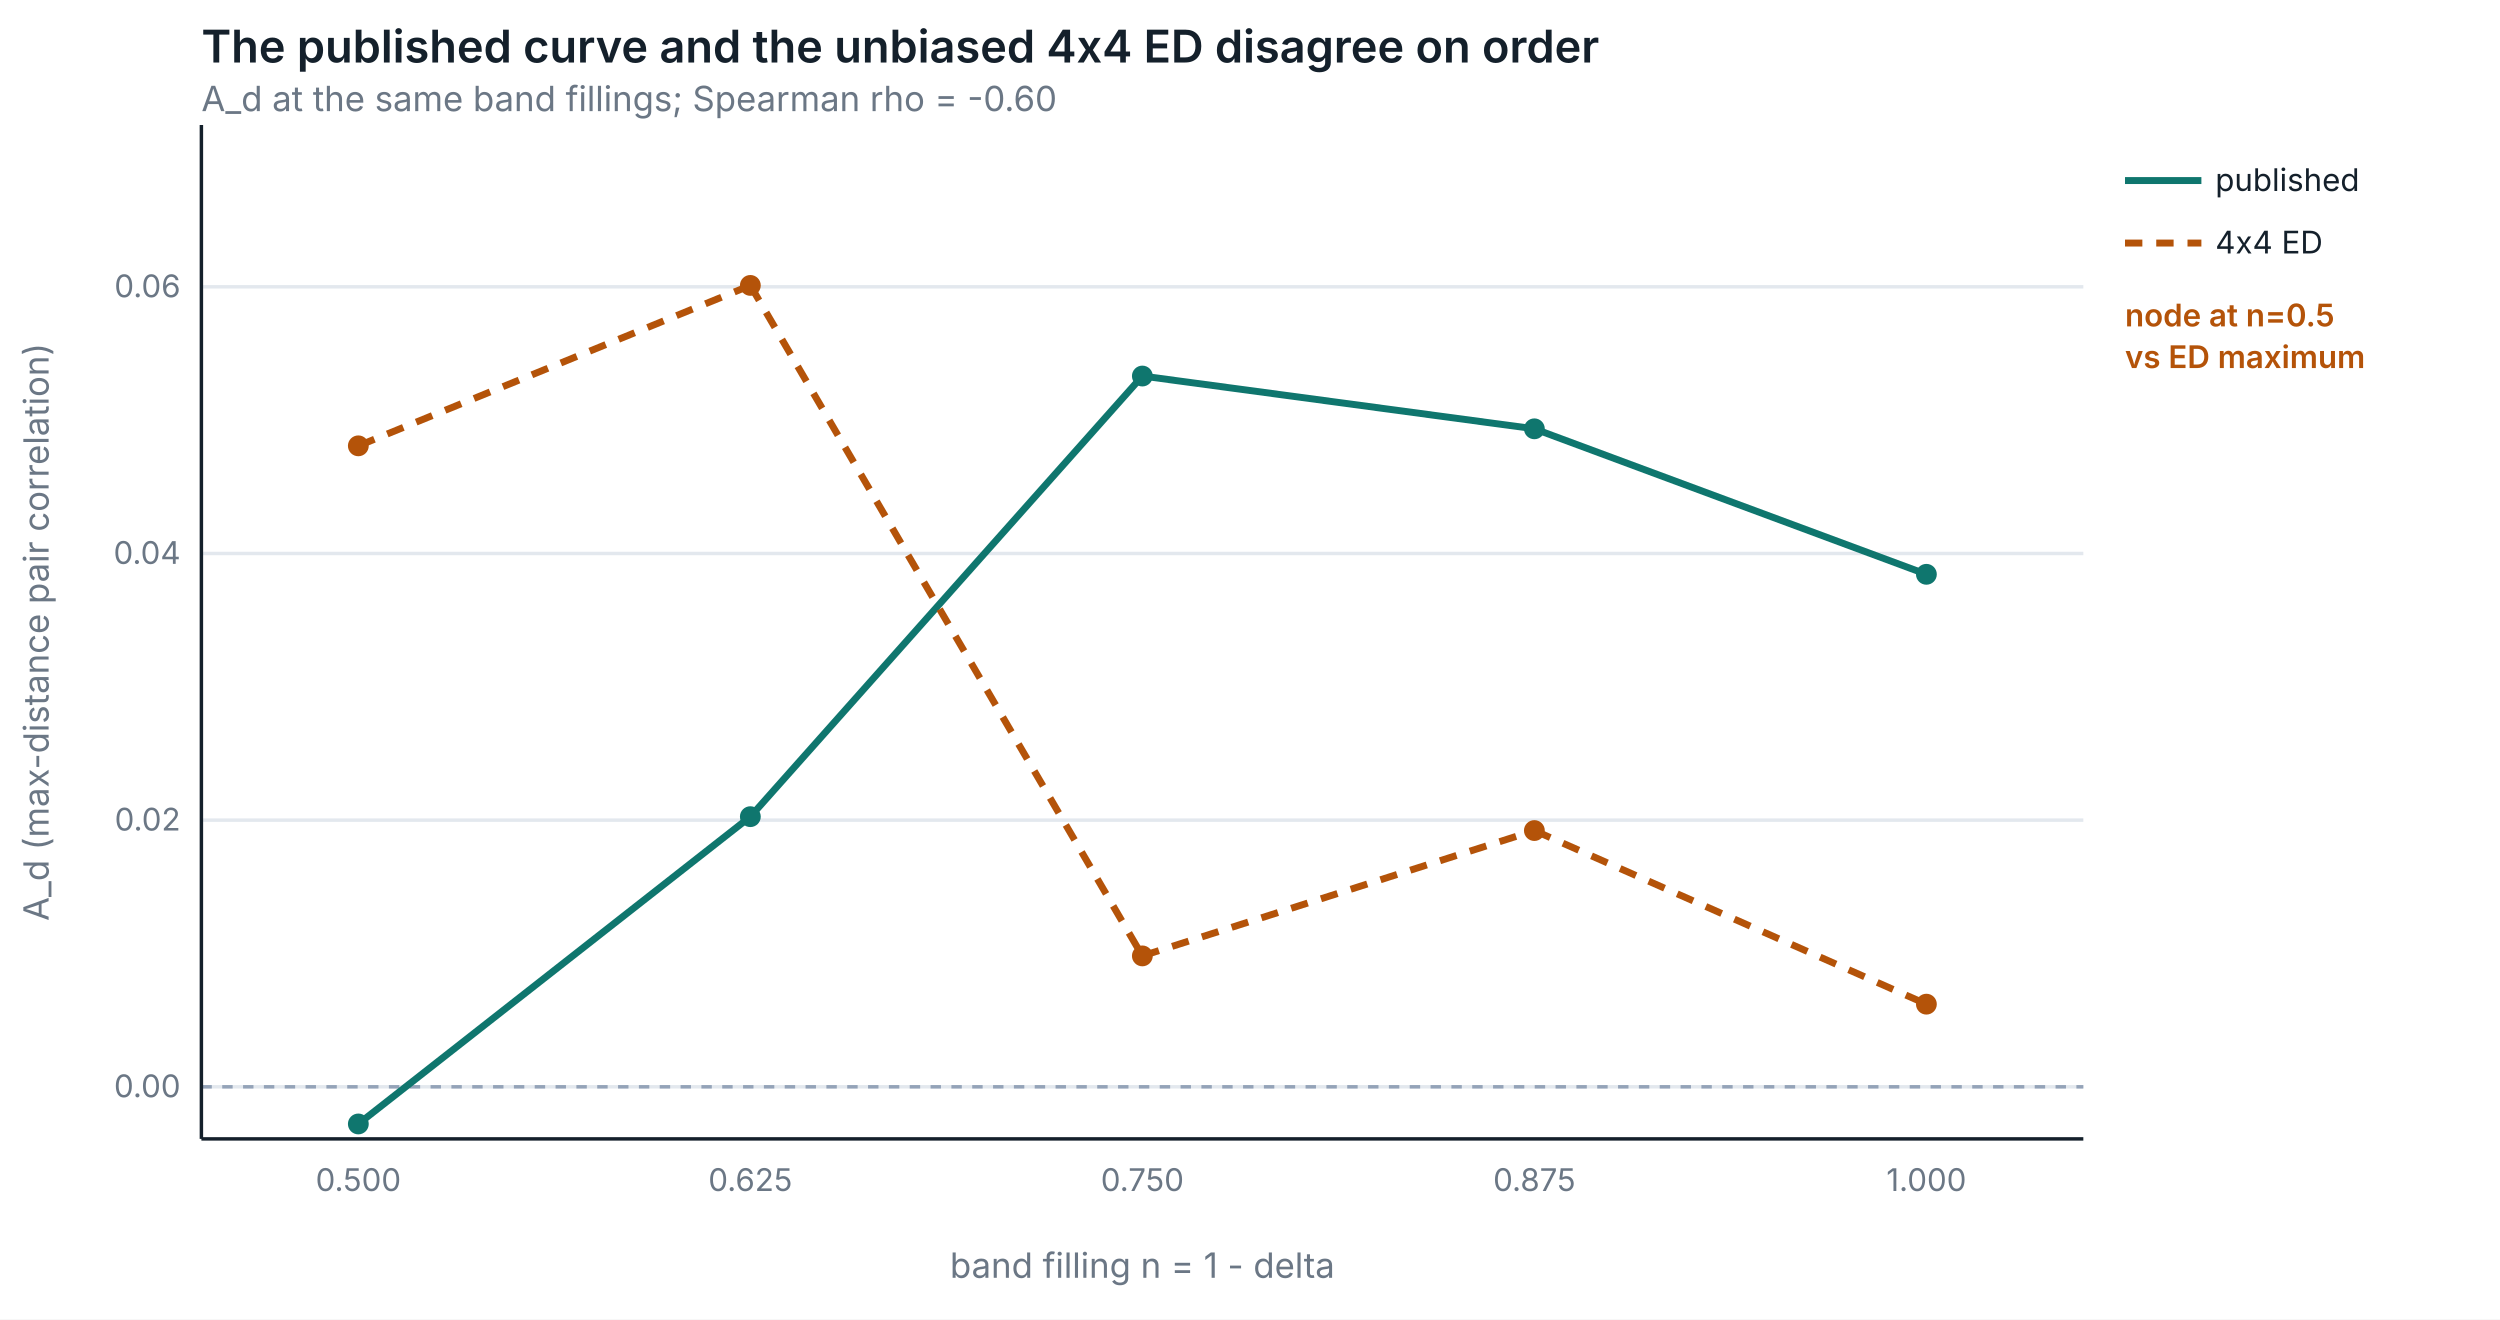
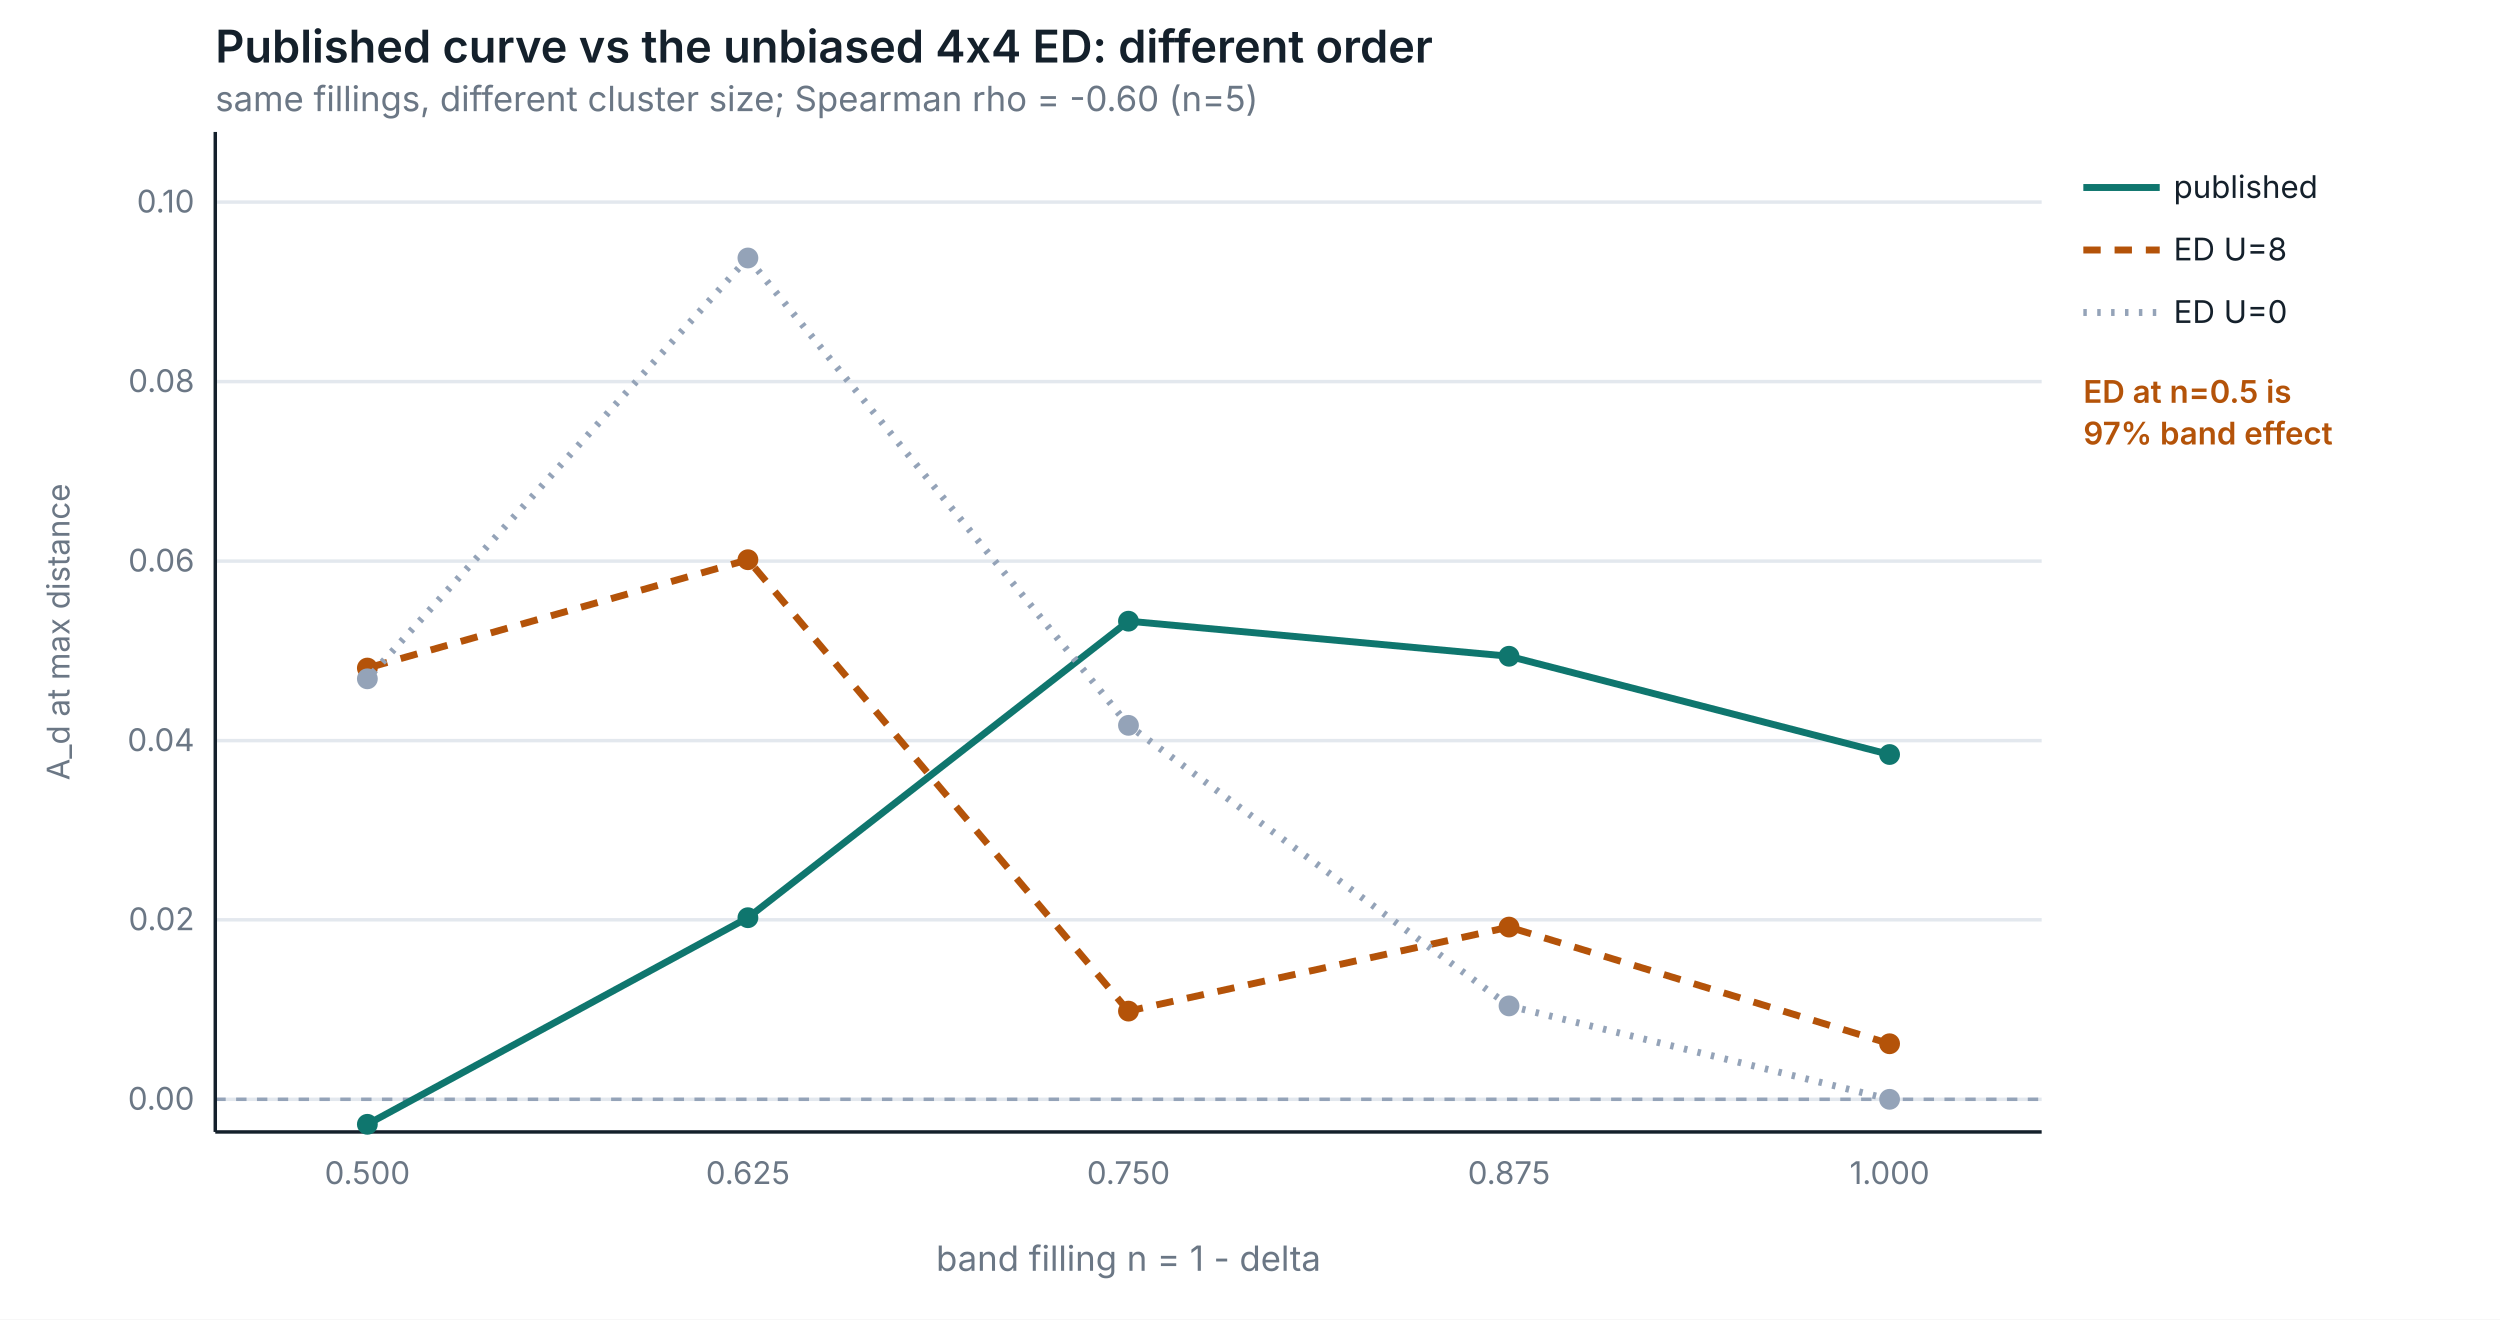
<svg xmlns="http://www.w3.org/2000/svg" viewBox="0 0 720 380" width="720" height="380" role="img">
  <rect width="100%" height="100%" fill="#ffffff" />
-   <text x="58.0" y="18.0" font-size="13" fill="#14202b" text-anchor="start" font-weight="600" font-family="Inter,Segoe UI,Helvetica,Arial,sans-serif">The published curve and the unbiased 4x4 ED disagree on order</text>
-   <text x="58.0" y="32.0" font-size="10" fill="#6b7785" text-anchor="start" font-weight="400" font-family="Inter,Segoe UI,Helvetica,Arial,sans-serif">A_d at the same band fillings; Spearman rho = -0.60</text>
-   <line x1="58.0" y1="313.0" x2="600.0" y2="313.0" stroke="#e3e8ee" stroke-width="1" />
-   <text x="52.0" y="316.0" font-size="9" fill="#6b7785" text-anchor="end" font-weight="400" font-family="Inter,Segoe UI,Helvetica,Arial,sans-serif">0.00</text>
-   <line x1="58.0" y1="236.2" x2="600.0" y2="236.2" stroke="#e3e8ee" stroke-width="1" />
-   <text x="52.0" y="239.2" font-size="9" fill="#6b7785" text-anchor="end" font-weight="400" font-family="Inter,Segoe UI,Helvetica,Arial,sans-serif">0.02</text>
-   <line x1="58.0" y1="159.4" x2="600.0" y2="159.4" stroke="#e3e8ee" stroke-width="1" />
-   <text x="52.0" y="162.4" font-size="9" fill="#6b7785" text-anchor="end" font-weight="400" font-family="Inter,Segoe UI,Helvetica,Arial,sans-serif">0.04</text>
-   <line x1="58.0" y1="82.6" x2="600.0" y2="82.6" stroke="#e3e8ee" stroke-width="1" />
-   <text x="52.0" y="85.6" font-size="9" fill="#6b7785" text-anchor="end" font-weight="400" font-family="Inter,Segoe UI,Helvetica,Arial,sans-serif">0.06</text>
-   <line x1="58.0" y1="313.0" x2="600.0" y2="313.0" stroke="#94a3b8" stroke-width="1" stroke-dasharray="3 3" />
-   <line x1="58.0" y1="328.0" x2="600.0" y2="328.0" stroke="#14202b" stroke-width="1" />
-   <line x1="58.0" y1="36.0" x2="58.0" y2="328.0" stroke="#14202b" stroke-width="1" />
-   <text x="103.2" y="343.0" font-size="9" fill="#6b7785" text-anchor="middle" font-weight="400" font-family="Inter,Segoe UI,Helvetica,Arial,sans-serif">0.500</text>
-   <text x="216.1" y="343.0" font-size="9" fill="#6b7785" text-anchor="middle" font-weight="400" font-family="Inter,Segoe UI,Helvetica,Arial,sans-serif">0.625</text>
-   <text x="329.0" y="343.0" font-size="9" fill="#6b7785" text-anchor="middle" font-weight="400" font-family="Inter,Segoe UI,Helvetica,Arial,sans-serif">0.750</text>
-   <text x="441.9" y="343.0" font-size="9" fill="#6b7785" text-anchor="middle" font-weight="400" font-family="Inter,Segoe UI,Helvetica,Arial,sans-serif">0.875</text>
-   <text x="554.8" y="343.0" font-size="9" fill="#6b7785" text-anchor="middle" font-weight="400" font-family="Inter,Segoe UI,Helvetica,Arial,sans-serif">1.000</text>
-   <text x="329.0" y="368.0" font-size="10" fill="#6b7785" text-anchor="middle" font-weight="400" font-family="Inter,Segoe UI,Helvetica,Arial,sans-serif">band filling  n = 1 - delta</text>
-   <g transform="translate(14,182) rotate(-90)">
-     <text x="0.0" y="0.0" font-size="10" fill="#6b7785" text-anchor="middle" font-weight="400" font-family="Inter,Segoe UI,Helvetica,Arial,sans-serif">A_d (max-distance pair correlation)</text>
+   <text x="62.0" y="18.0" font-size="13" fill="#14202b" text-anchor="start" font-weight="600" font-family="Inter,Segoe UI,Helvetica,Arial,sans-serif">Published curve vs the unbiased 4x4 ED: different order</text>
+   <text x="62.0" y="32.0" font-size="10" fill="#6b7785" text-anchor="start" font-weight="400" font-family="Inter,Segoe UI,Helvetica,Arial,sans-serif">same fillings, different cluster size; Spearman rho = -0.60 (n=5)</text>
+   <line x1="62.0" y1="316.6" x2="588.0" y2="316.6" stroke="#e3e8ee" stroke-width="1" />
+   <text x="56.0" y="319.6" font-size="9" fill="#6b7785" text-anchor="end" font-weight="400" font-family="Inter,Segoe UI,Helvetica,Arial,sans-serif">0.00</text>
+   <line x1="62.0" y1="264.9" x2="588.0" y2="264.9" stroke="#e3e8ee" stroke-width="1" />
+   <text x="56.0" y="267.9" font-size="9" fill="#6b7785" text-anchor="end" font-weight="400" font-family="Inter,Segoe UI,Helvetica,Arial,sans-serif">0.02</text>
+   <line x1="62.0" y1="213.3" x2="588.0" y2="213.3" stroke="#e3e8ee" stroke-width="1" />
+   <text x="56.0" y="216.3" font-size="9" fill="#6b7785" text-anchor="end" font-weight="400" font-family="Inter,Segoe UI,Helvetica,Arial,sans-serif">0.04</text>
+   <line x1="62.0" y1="161.6" x2="588.0" y2="161.6" stroke="#e3e8ee" stroke-width="1" />
+   <text x="56.0" y="164.6" font-size="9" fill="#6b7785" text-anchor="end" font-weight="400" font-family="Inter,Segoe UI,Helvetica,Arial,sans-serif">0.06</text>
+   <line x1="62.0" y1="109.9" x2="588.0" y2="109.9" stroke="#e3e8ee" stroke-width="1" />
+   <text x="56.0" y="112.9" font-size="9" fill="#6b7785" text-anchor="end" font-weight="400" font-family="Inter,Segoe UI,Helvetica,Arial,sans-serif">0.08</text>
+   <line x1="62.0" y1="58.2" x2="588.0" y2="58.2" stroke="#e3e8ee" stroke-width="1" />
+   <text x="56.0" y="61.2" font-size="9" fill="#6b7785" text-anchor="end" font-weight="400" font-family="Inter,Segoe UI,Helvetica,Arial,sans-serif">0.10</text>
+   <line x1="62.0" y1="316.6" x2="588.0" y2="316.6" stroke="#94a3b8" stroke-width="1" stroke-dasharray="3 3" />
+   <line x1="62.0" y1="326.0" x2="588.0" y2="326.0" stroke="#14202b" stroke-width="1" />
+   <line x1="62.0" y1="38.0" x2="62.0" y2="326.0" stroke="#14202b" stroke-width="1" />
+   <text x="544.2" y="341.0" font-size="9" fill="#6b7785" text-anchor="middle" font-weight="400" font-family="Inter,Segoe UI,Helvetica,Arial,sans-serif">1.000</text>
+   <text x="434.6" y="341.0" font-size="9" fill="#6b7785" text-anchor="middle" font-weight="400" font-family="Inter,Segoe UI,Helvetica,Arial,sans-serif">0.875</text>
+   <text x="325.0" y="341.0" font-size="9" fill="#6b7785" text-anchor="middle" font-weight="400" font-family="Inter,Segoe UI,Helvetica,Arial,sans-serif">0.750</text>
+   <text x="215.4" y="341.0" font-size="9" fill="#6b7785" text-anchor="middle" font-weight="400" font-family="Inter,Segoe UI,Helvetica,Arial,sans-serif">0.625</text>
+   <text x="105.8" y="341.0" font-size="9" fill="#6b7785" text-anchor="middle" font-weight="400" font-family="Inter,Segoe UI,Helvetica,Arial,sans-serif">0.500</text>
+   <text x="325.0" y="366.0" font-size="10" fill="#6b7785" text-anchor="middle" font-weight="400" font-family="Inter,Segoe UI,Helvetica,Arial,sans-serif">band filling  n = 1 - delta</text>
+   <g transform="translate(20,182) rotate(-90)">
+     <text x="0.0" y="0.0" font-size="9" fill="#6b7785" text-anchor="middle" font-weight="400" font-family="Inter,Segoe UI,Helvetica,Arial,sans-serif">A_d at max distance</text>
  </g>
-   <line x1="103.2" y1="323.7" x2="216.1" y2="235.2" stroke="#0f766e" stroke-width="2" />
-   <line x1="216.1" y1="235.2" x2="329.0" y2="108.3" stroke="#0f766e" stroke-width="2" />
-   <line x1="329.0" y1="108.3" x2="441.9" y2="123.5" stroke="#0f766e" stroke-width="2" />
-   <line x1="441.9" y1="123.5" x2="554.8" y2="165.4" stroke="#0f766e" stroke-width="2" />
-   <circle cx="103.2" cy="323.7" r="3" fill="#0f766e" />
-   <circle cx="216.1" cy="235.2" r="3" fill="#0f766e" />
-   <circle cx="329.0" cy="108.3" r="3" fill="#0f766e" />
-   <circle cx="441.9" cy="123.5" r="3" fill="#0f766e" />
-   <circle cx="554.8" cy="165.4" r="3" fill="#0f766e" />
-   <line x1="103.2" y1="128.4" x2="216.1" y2="82.2" stroke="#b45309" stroke-width="2" stroke-dasharray="5 4" />
-   <line x1="216.1" y1="82.2" x2="329.0" y2="275.3" stroke="#b45309" stroke-width="2" stroke-dasharray="5 4" />
-   <line x1="329.0" y1="275.3" x2="441.9" y2="239.2" stroke="#b45309" stroke-width="2" stroke-dasharray="5 4" />
-   <line x1="441.9" y1="239.2" x2="554.8" y2="289.2" stroke="#b45309" stroke-width="2" stroke-dasharray="5 4" />
-   <circle cx="103.2" cy="128.4" r="3" fill="#b45309" />
-   <circle cx="216.1" cy="82.2" r="3" fill="#b45309" />
-   <circle cx="329.0" cy="275.3" r="3" fill="#b45309" />
-   <circle cx="441.9" cy="239.2" r="3" fill="#b45309" />
-   <circle cx="554.8" cy="289.2" r="3" fill="#b45309" />
-   <line x1="612.0" y1="52.0" x2="634.0" y2="52.0" stroke="#0f766e" stroke-width="2" />
-   <text x="638.0" y="55.0" font-size="9" fill="#14202b" text-anchor="start" font-weight="400" font-family="Inter,Segoe UI,Helvetica,Arial,sans-serif">published</text>
-   <line x1="612.0" y1="70.0" x2="634.0" y2="70.0" stroke="#b45309" stroke-width="2" stroke-dasharray="5 4" />
-   <text x="638.0" y="73.0" font-size="9" fill="#14202b" text-anchor="start" font-weight="400" font-family="Inter,Segoe UI,Helvetica,Arial,sans-serif">4x4 ED</text>
-   <text x="612.0" y="94.0" font-size="9" fill="#b45309" text-anchor="start" font-weight="600" font-family="Inter,Segoe UI,Helvetica,Arial,sans-serif">node at n=0.5</text>
-   <text x="612.0" y="106.0" font-size="9" fill="#b45309" text-anchor="start" font-weight="600" font-family="Inter,Segoe UI,Helvetica,Arial,sans-serif">vs ED maximum</text>
+   <line x1="544.2" y1="217.3" x2="434.6" y2="189.0" stroke="#0f766e" stroke-width="2" />
+   <line x1="434.6" y1="189.0" x2="325.0" y2="178.9" stroke="#0f766e" stroke-width="2" />
+   <line x1="325.0" y1="178.9" x2="215.4" y2="264.3" stroke="#0f766e" stroke-width="2" />
+   <line x1="215.4" y1="264.3" x2="105.8" y2="323.8" stroke="#0f766e" stroke-width="2" />
+   <circle cx="544.2" cy="217.3" r="3" fill="#0f766e" />
+   <circle cx="434.6" cy="189.0" r="3" fill="#0f766e" />
+   <circle cx="325.0" cy="178.9" r="3" fill="#0f766e" />
+   <circle cx="215.4" cy="264.3" r="3" fill="#0f766e" />
+   <circle cx="105.8" cy="323.8" r="3" fill="#0f766e" />
+   <line x1="544.2" y1="300.6" x2="434.6" y2="267.0" stroke="#b45309" stroke-width="2" stroke-dasharray="5 4" />
+   <line x1="434.6" y1="267.0" x2="325.0" y2="291.2" stroke="#b45309" stroke-width="2" stroke-dasharray="5 4" />
+   <line x1="325.0" y1="291.2" x2="215.4" y2="161.2" stroke="#b45309" stroke-width="2" stroke-dasharray="5 4" />
+   <line x1="215.4" y1="161.2" x2="105.8" y2="192.4" stroke="#b45309" stroke-width="2" stroke-dasharray="5 4" />
+   <circle cx="544.2" cy="300.6" r="3" fill="#b45309" />
+   <circle cx="434.6" cy="267.0" r="3" fill="#b45309" />
+   <circle cx="325.0" cy="291.2" r="3" fill="#b45309" />
+   <circle cx="215.4" cy="161.2" r="3" fill="#b45309" />
+   <circle cx="105.8" cy="192.4" r="3" fill="#b45309" />
+   <line x1="544.2" y1="316.6" x2="434.6" y2="289.7" stroke="#94a3b8" stroke-width="2" stroke-dasharray="1 3" />
+   <line x1="434.6" y1="289.7" x2="325.0" y2="208.9" stroke="#94a3b8" stroke-width="2" stroke-dasharray="1 3" />
+   <line x1="325.0" y1="208.9" x2="215.4" y2="74.3" stroke="#94a3b8" stroke-width="2" stroke-dasharray="1 3" />
+   <line x1="215.4" y1="74.3" x2="105.8" y2="195.5" stroke="#94a3b8" stroke-width="2" stroke-dasharray="1 3" />
+   <circle cx="544.2" cy="316.6" r="3" fill="#94a3b8" />
+   <circle cx="434.6" cy="289.7" r="3" fill="#94a3b8" />
+   <circle cx="325.0" cy="208.9" r="3" fill="#94a3b8" />
+   <circle cx="215.4" cy="74.3" r="3" fill="#94a3b8" />
+   <circle cx="105.8" cy="195.5" r="3" fill="#94a3b8" />
+   <line x1="600.0" y1="54.0" x2="622.0" y2="54.0" stroke="#0f766e" stroke-width="2" />
+   <text x="626.0" y="57.0" font-size="9" fill="#14202b" text-anchor="start" font-weight="400" font-family="Inter,Segoe UI,Helvetica,Arial,sans-serif">published</text>
+   <line x1="600.0" y1="72.0" x2="622.0" y2="72.0" stroke="#b45309" stroke-width="2" stroke-dasharray="5 4" />
+   <text x="626.0" y="75.0" font-size="9" fill="#14202b" text-anchor="start" font-weight="400" font-family="Inter,Segoe UI,Helvetica,Arial,sans-serif">ED U=8</text>
+   <line x1="600.0" y1="90.0" x2="622.0" y2="90.0" stroke="#94a3b8" stroke-width="2" stroke-dasharray="1 3" />
+   <text x="626.0" y="93.0" font-size="9" fill="#14202b" text-anchor="start" font-weight="400" font-family="Inter,Segoe UI,Helvetica,Arial,sans-serif">ED U=0</text>
+   <text x="600.0" y="116.0" font-size="9" fill="#b45309" text-anchor="start" font-weight="600" font-family="Inter,Segoe UI,Helvetica,Arial,sans-serif">ED at n=0.5 is</text>
+   <text x="600.0" y="128.0" font-size="9" fill="#b45309" text-anchor="start" font-weight="600" font-family="Inter,Segoe UI,Helvetica,Arial,sans-serif">97% band effect</text>
</svg>
